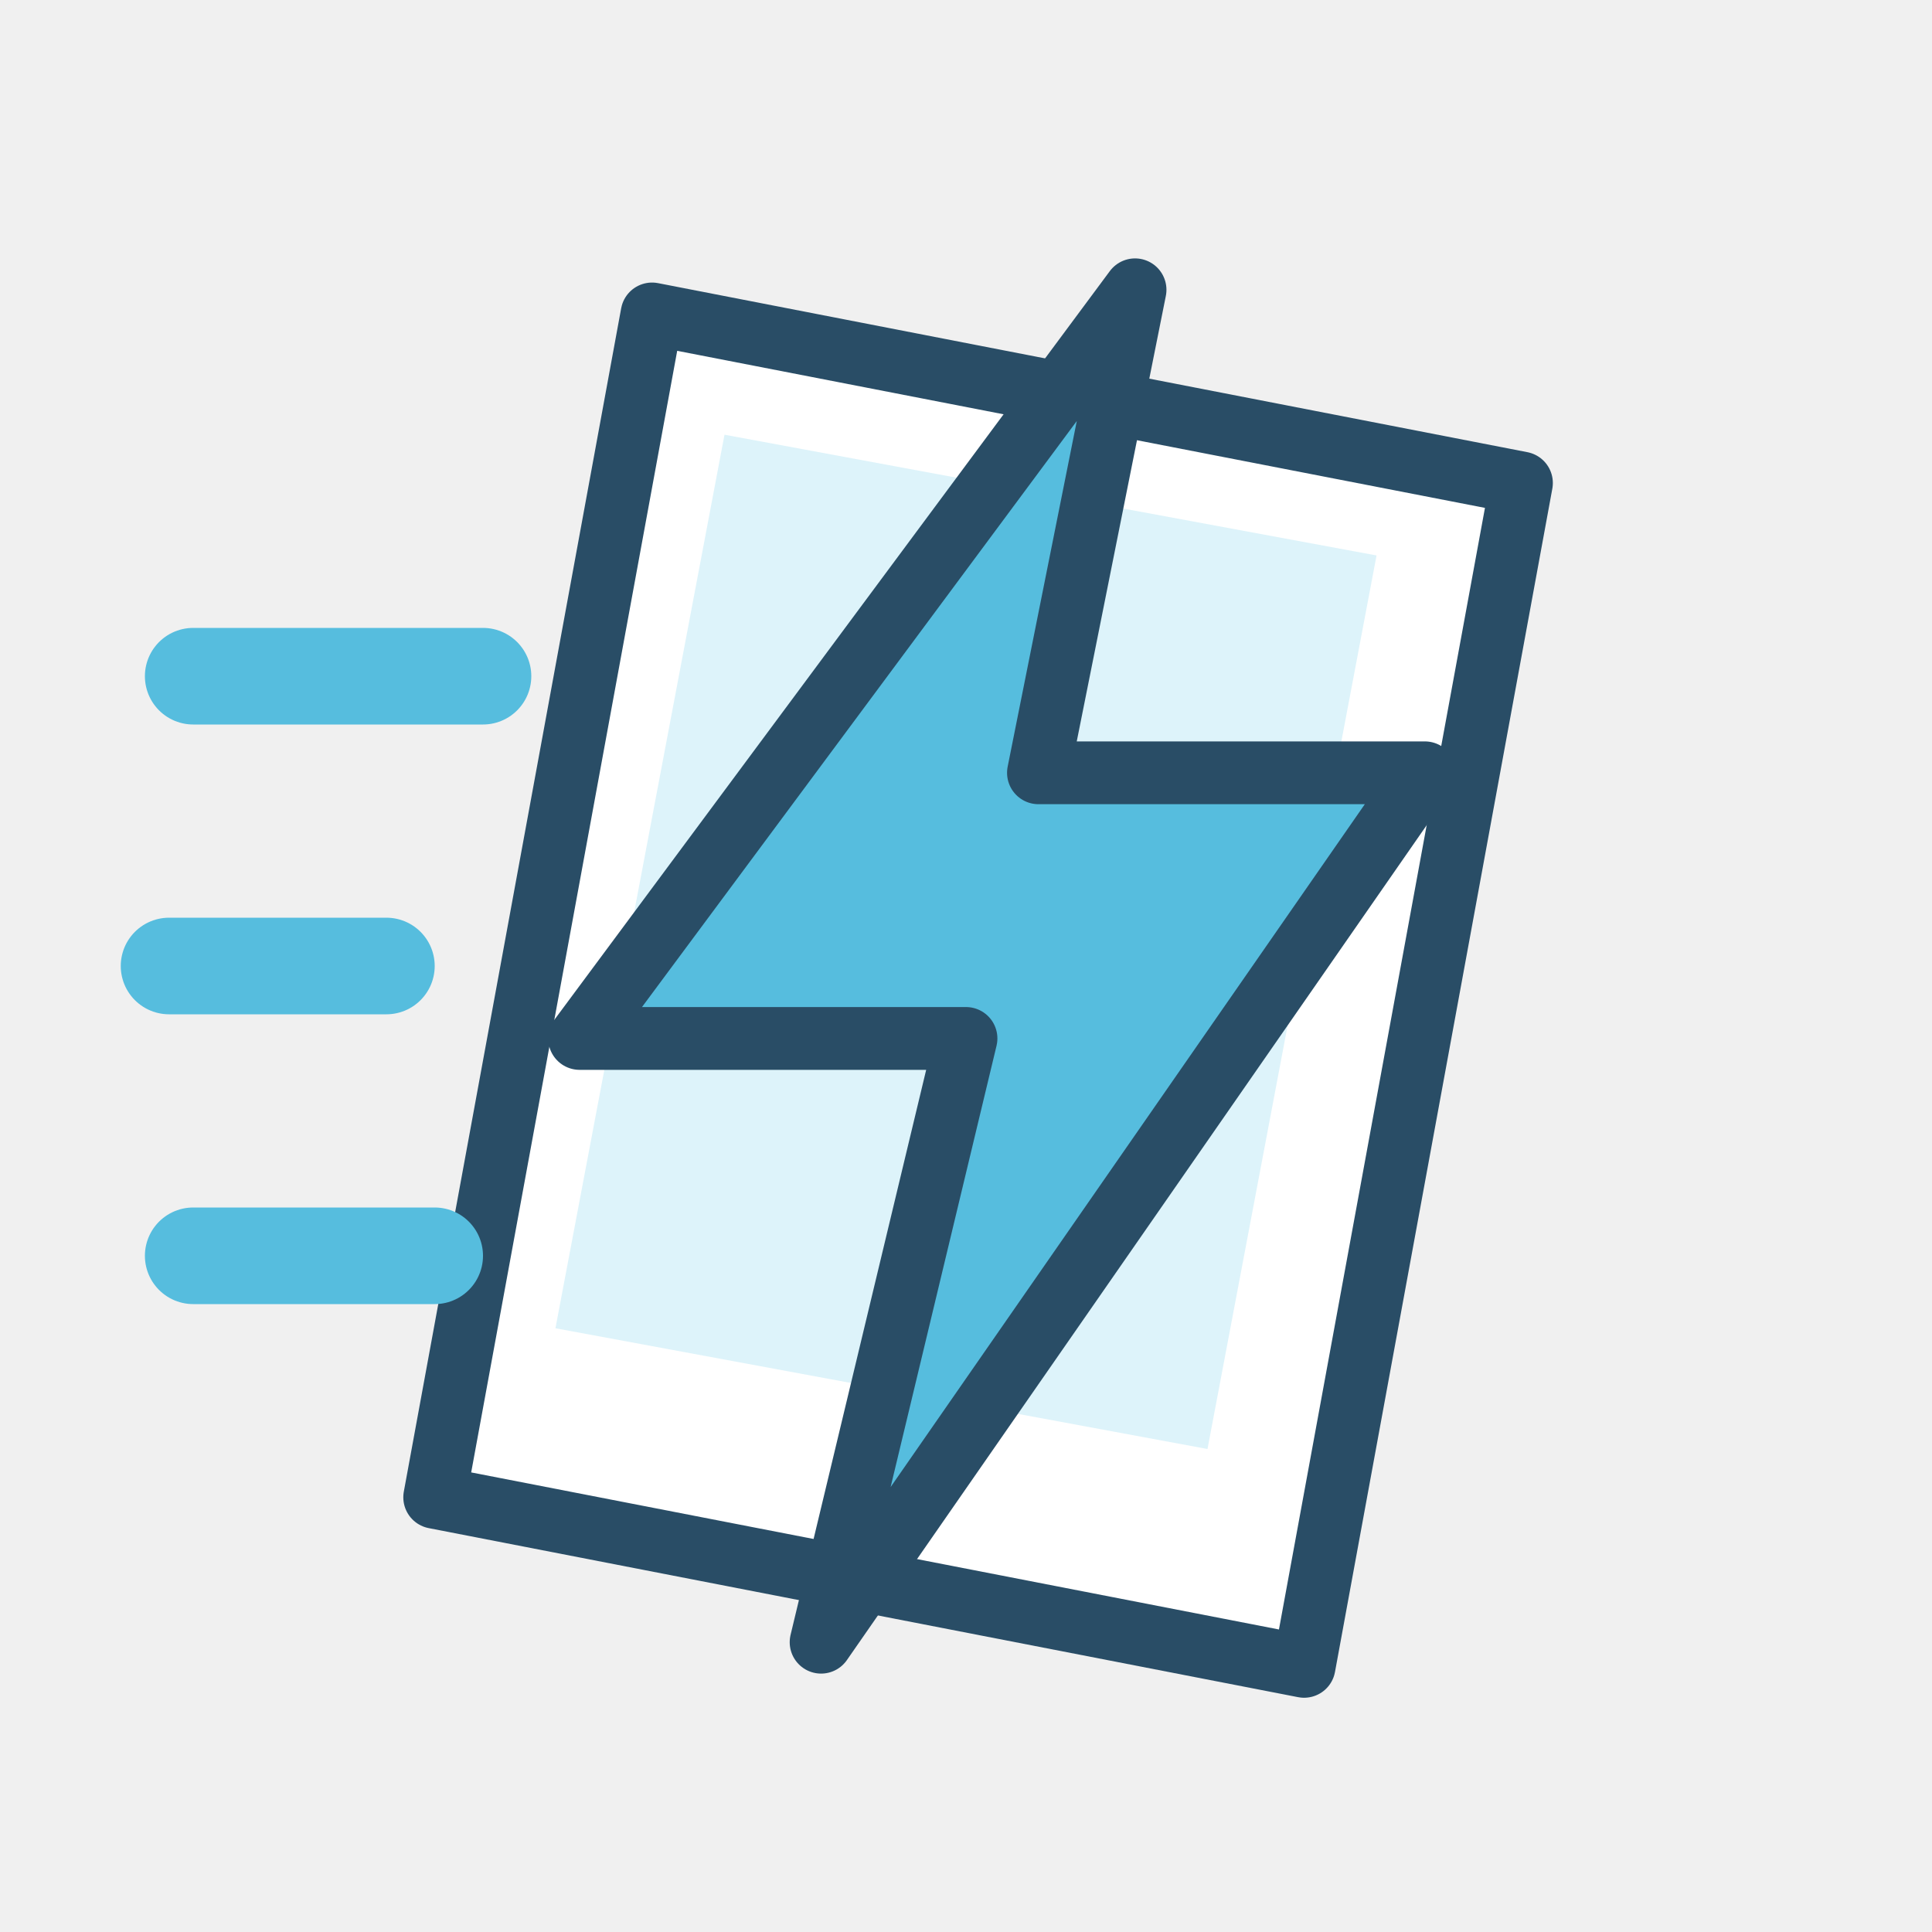
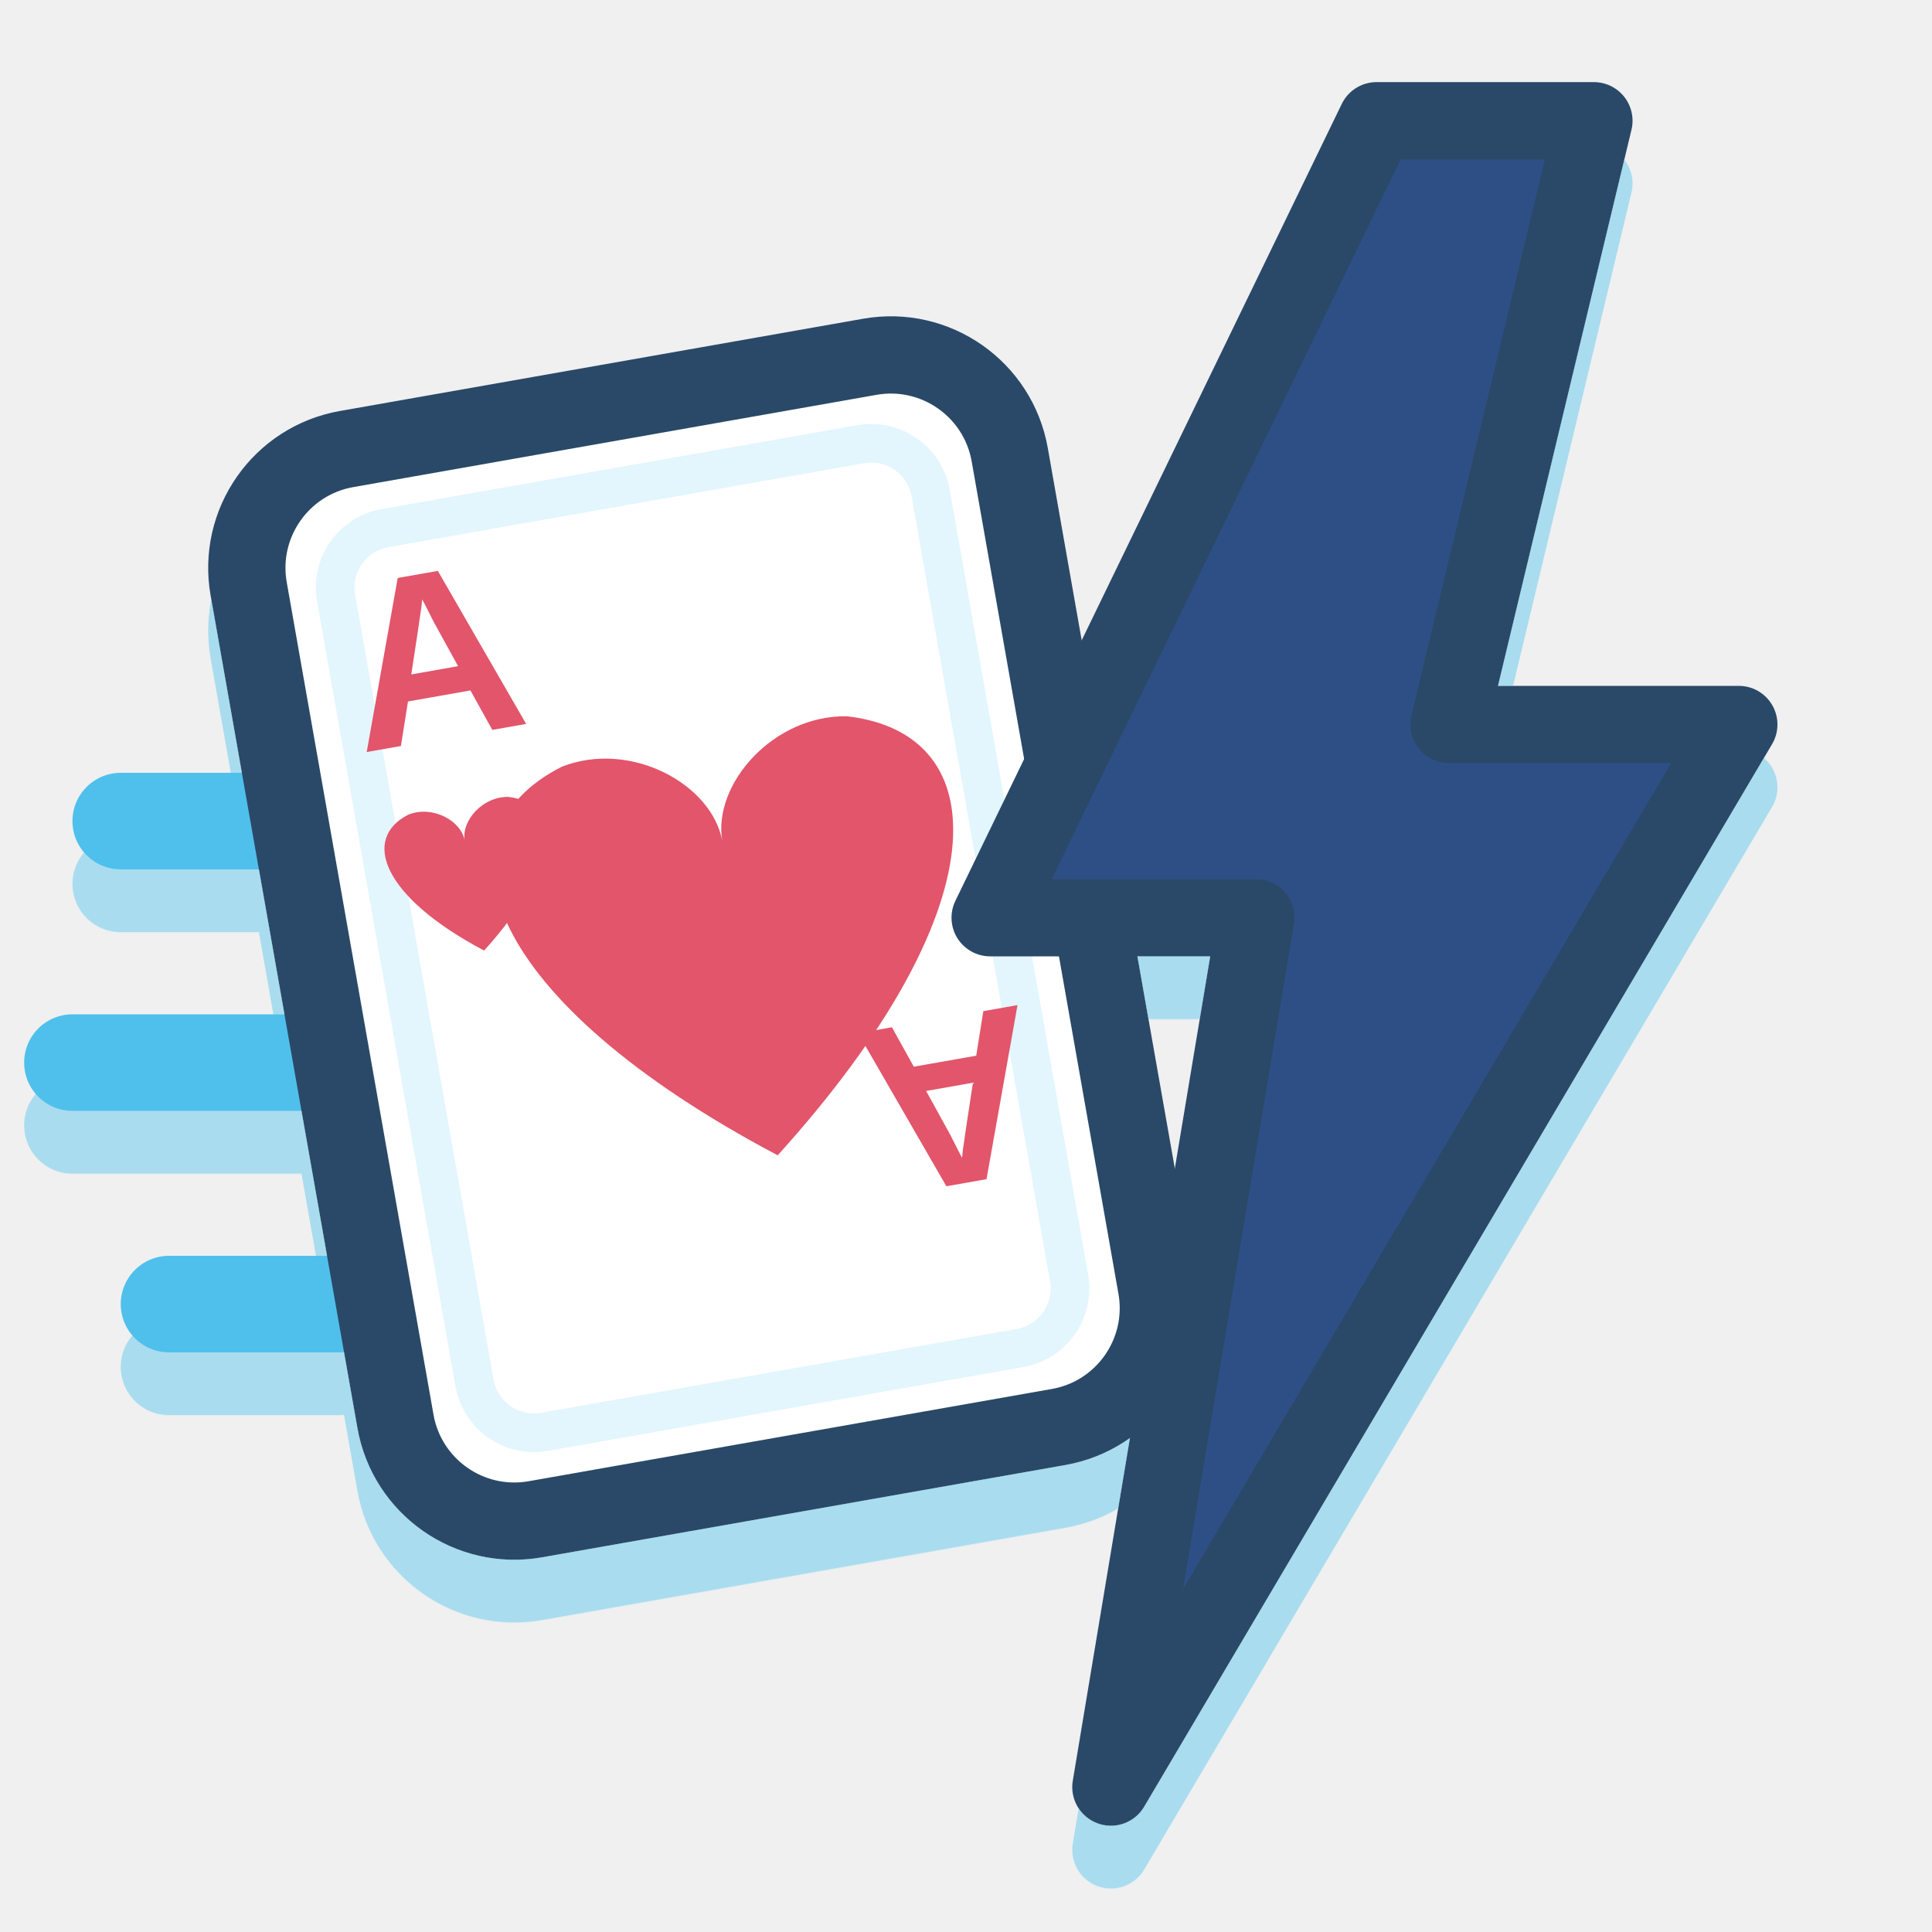
- <svg xmlns="http://www.w3.org/2000/svg" width="80" height="80" viewBox="0 0 80 80" role="img" aria-labelledby="title">
-   <g fill="none" stroke="#294D66" stroke-width="2.6" stroke-linecap="round" stroke-linejoin="round">
-     <path d="m27 13 36 7-9 49-36-7z" fill="#FFF" />
-     <path d="m30 18 27 5-7 37-27-5z" fill="#DDF3FA" stroke="none" />
-     <path d="m47 12-23 31h16l-6 25 25-36H43z" fill="#56BDDE" />
-     <path d="M8 28h12M7 40h9M8 52h10" stroke="#56BDDE" stroke-width="4" />
+ <svg xmlns="http://www.w3.org/2000/svg" width="80" height="80" viewBox="0 0 80 80" role="img">
+   <defs>
+     <filter id="s" x="-20%" y="-20%" width="140%" height="140%">
+       <feDropShadow dx="0" dy="2.6" stdDeviation="0" flood-color="#A9DCEF" />
+     </filter>
+   </defs>
+   <g filter="url(#s)" stroke-linecap="round" stroke-linejoin="round">
+     <path d="M5 34h9M3 44h11M7 54h7" stroke="#4FC0EC" stroke-width="4" />
+     <g transform="rotate(-10 33.0 61)">
+       <rect x="17" y="16" width="32" height="45" rx="5" fill="#FFFFFF" stroke="#2A4A68" stroke-width="3.2" />
+       <rect x="20.5" y="19.5" width="25" height="38" rx="2.5" fill="none" stroke="#E3F5FD" stroke-width="1.6" />
+       <text x="24" y="28.5" text-anchor="middle" font-family="Arial,Helvetica,sans-serif" font-weight="900" font-size="10" fill="#E2546B">A</text>
+       <path d="M0 7 C-9 0 -10 -6 -5 -7.5 C-2.5 -8 0 -6 0 -4 C0 -6 2.5 -8 5 -7.5 C10 -6 9 0 0 7Z" transform="translate(24 34.5) scale(0.42)" fill="#E2546B" />
+       <g transform="rotate(180 42 48.5)">
+         <text x="42" y="53.5" text-anchor="middle" font-family="Arial,Helvetica,sans-serif" font-weight="900" font-size="10" fill="#E2546B">A</text>
+       </g>
+       <path d="M0 7 C-9 0 -10 -6 -5 -7.5 C-2.5 -8 0 -6 0 -4 C0 -6 2.5 -8 5 -7.5 C10 -6 9 0 0 7Z" transform="translate(34.5 39.5) scale(1.2)" fill="#E2546B" />
+     </g>
+     <path d="M57 5 L41 38 H52 L46 74 L72 30 H60 L66 5Z" fill="#2F4F86" stroke="#2A4A68" stroke-width="3.2" />
  </g>
</svg>
